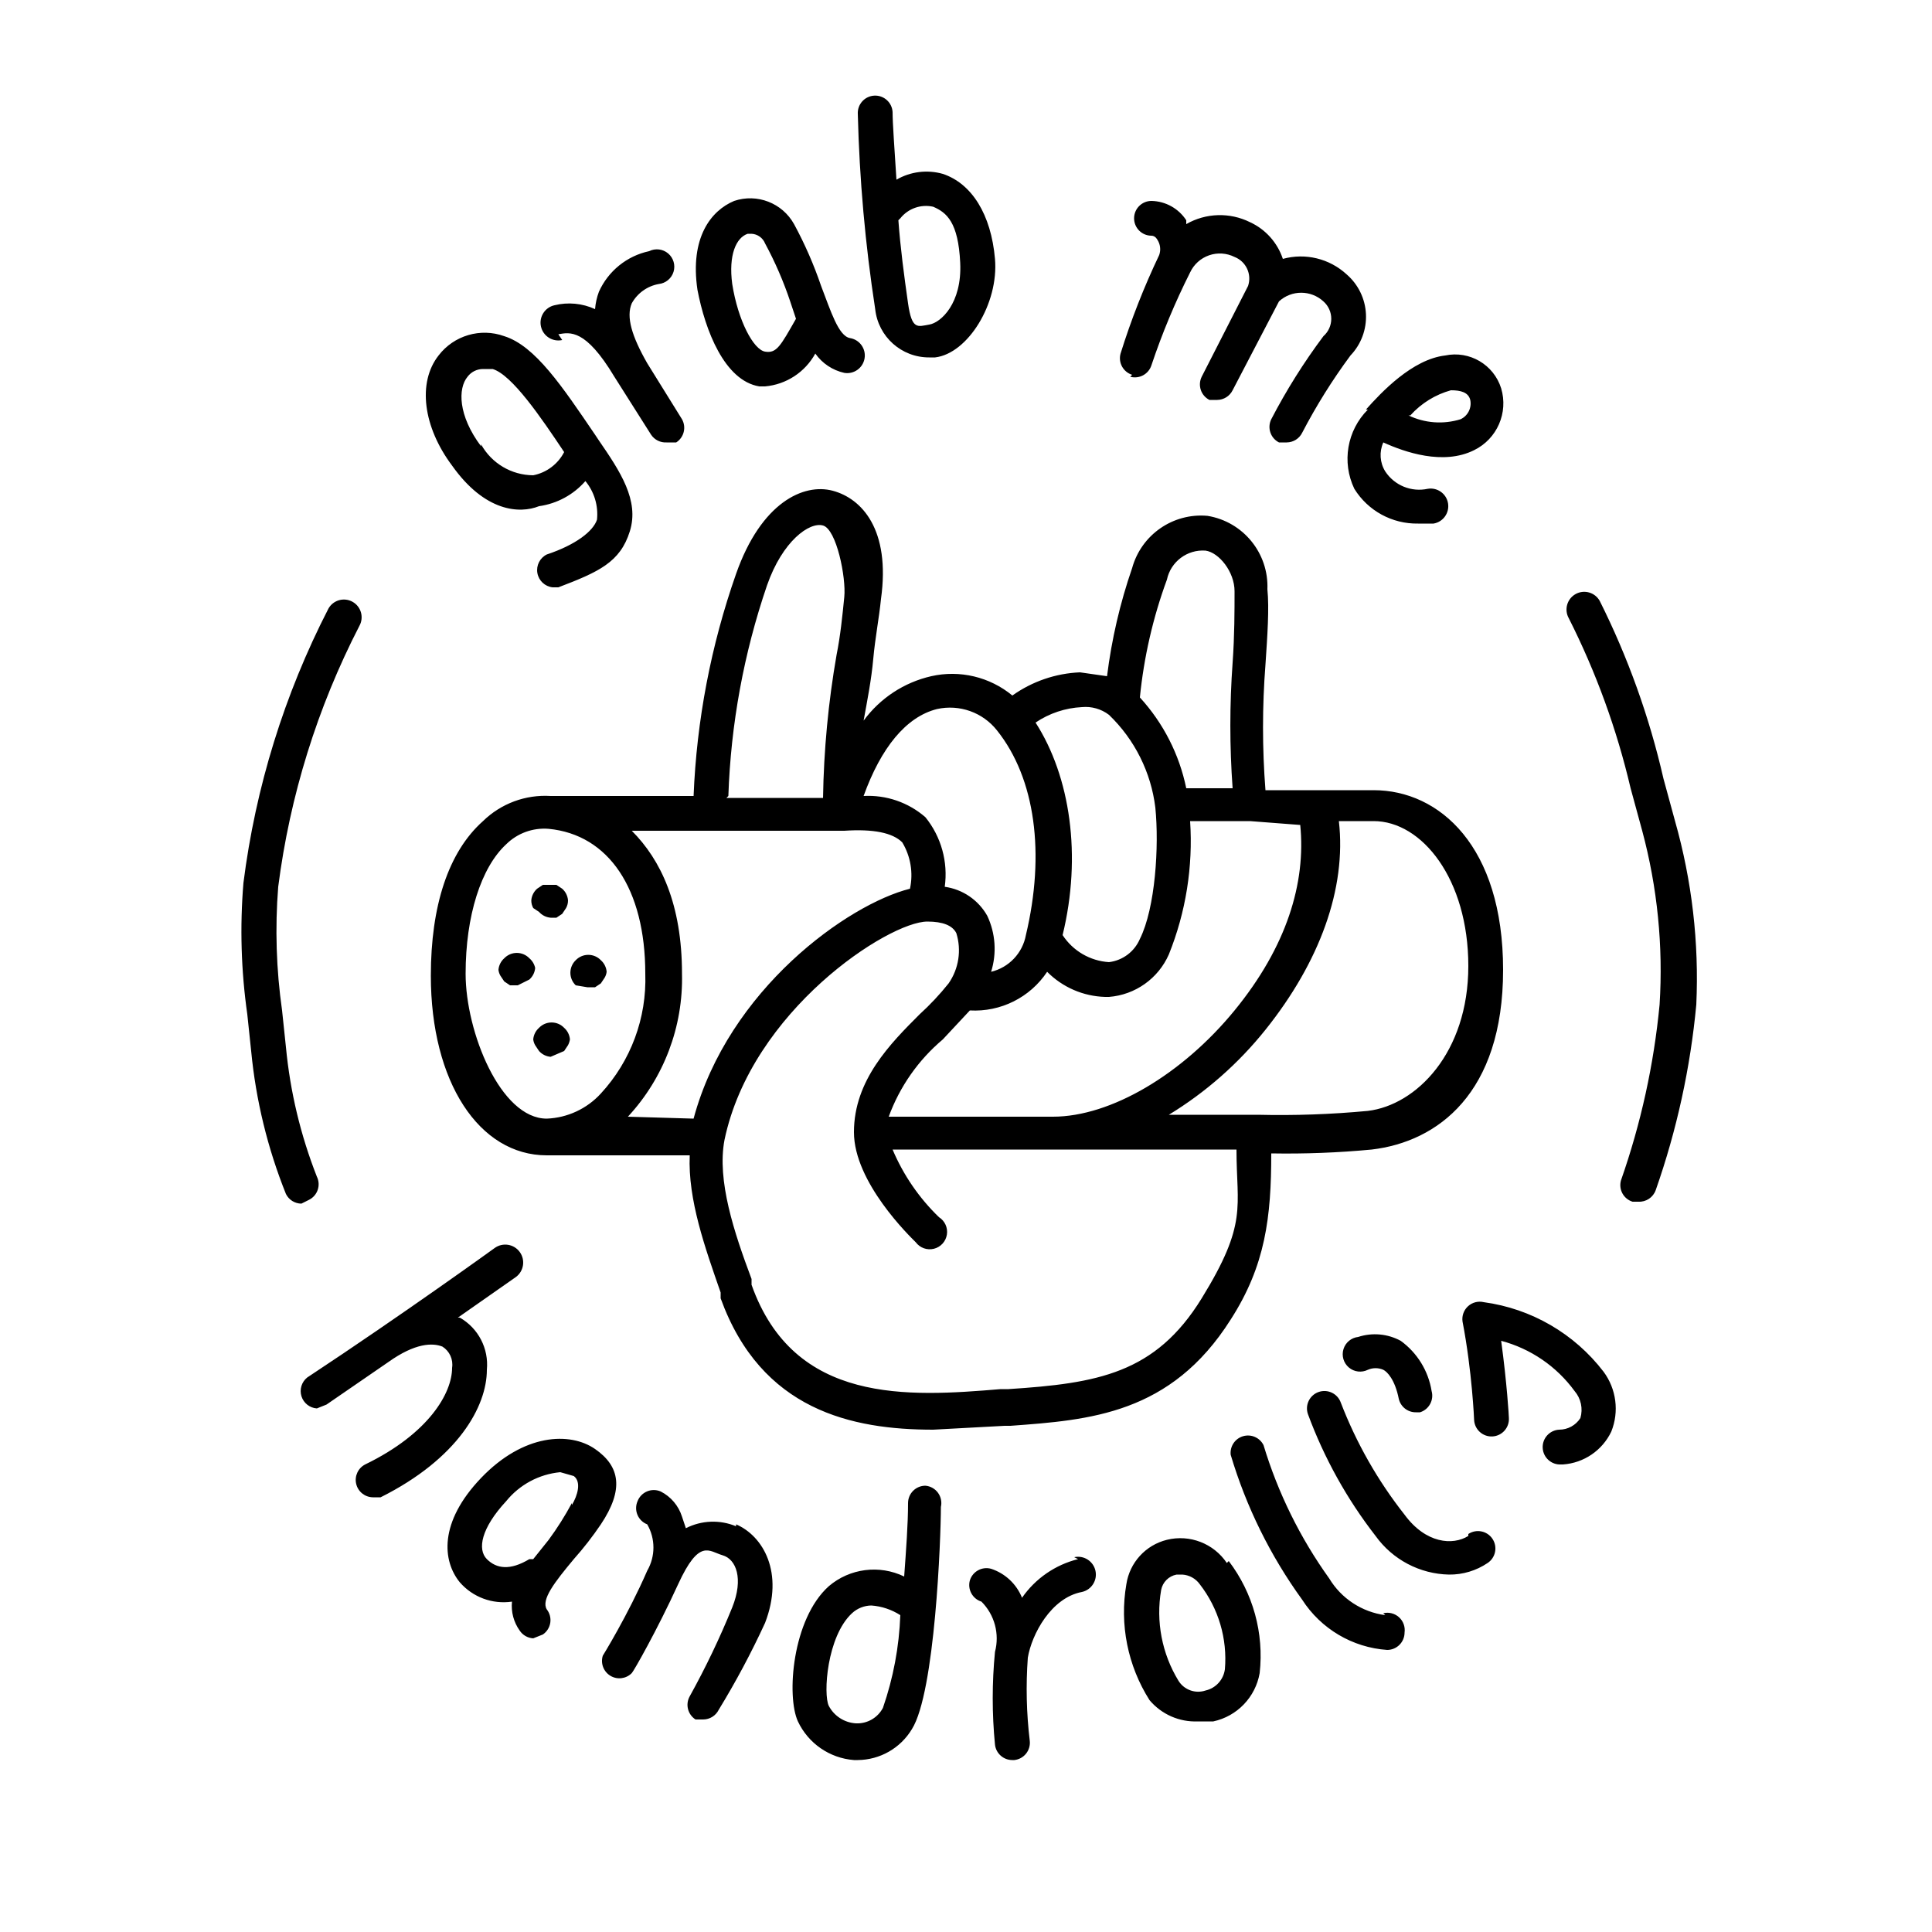
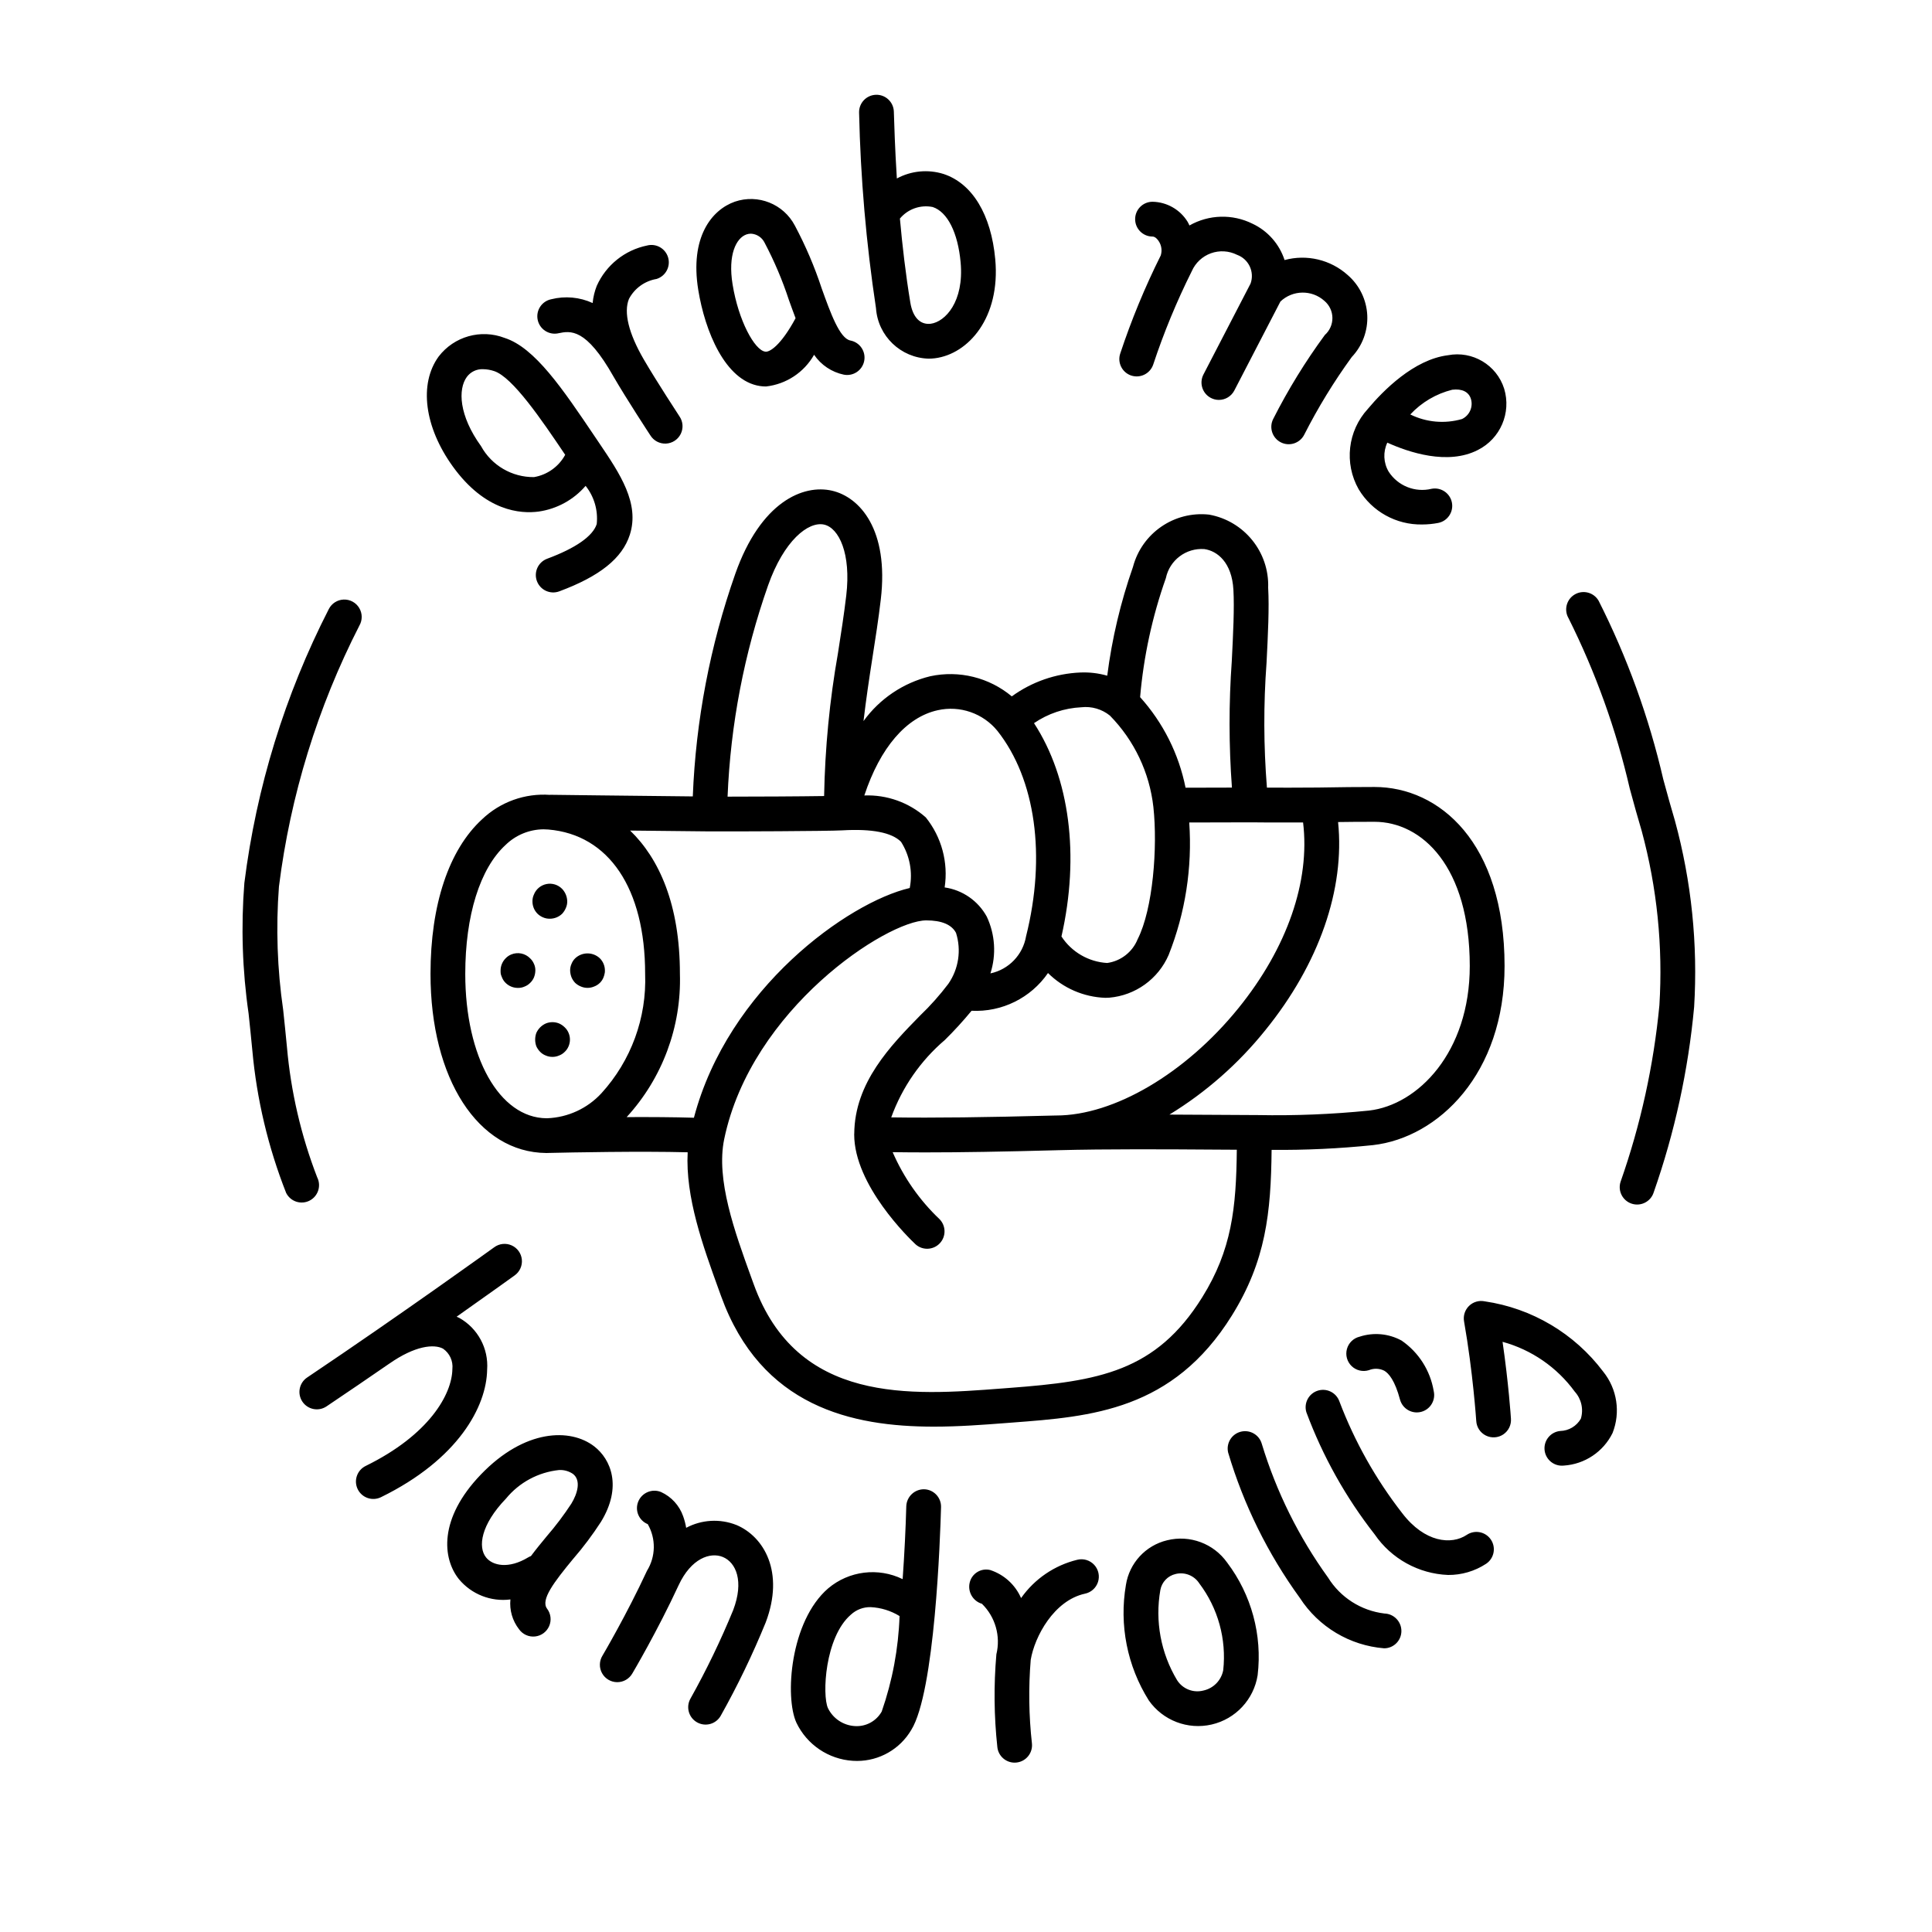
<svg xmlns="http://www.w3.org/2000/svg" width="100" height="100" viewBox="0 0 100 100">
-   <path d="M27.6,47a.8.8,0,0,1-.1-.4.9.9,0,0,1,.3-.6l.3-.2h.7l.3.2a.9.9,0,0,1,.3.6.8.8,0,0,1-.1.4l-.2.3-.3.2h-.3a.9.9,0,0,1-.6-.3Zm-.2,2.6a.9.9,0,0,0-1.3,0,.9.9,0,0,0-.3.6.8.8,0,0,0,.1.3l.2.3.3.2h.4l.6-.3a.9.9,0,0,0,.3-.6A.9.9,0,0,0,27.4,49.6Zm3,1.5h.4l.3-.2.2-.3a.8.8,0,0,0,.1-.3.9.9,0,0,0-.3-.6.9.9,0,0,0-1.3,0,.9.9,0,0,0,0,1.3Zm-1.2,3.3.2-.3a1,1,0,0,0,.1-.3.9.9,0,0,0-.3-.6.9.9,0,0,0-1.3,0,.9.9,0,0,0-.3.6.8.8,0,0,0,.1.3l.2.3a.9.9,0,0,0,.6.3ZM55.9,34.8l1.4.2a27.6,27.6,0,0,1,1.3-5.6,3.7,3.7,0,0,1,3.9-2.7,3.7,3.7,0,0,1,3.1,3.8c.1,1,0,2.4-.1,3.9a41.9,41.9,0,0,0,0,6.5h5.6c3.4,0,6.7,2.9,6.7,9.3s-3.4,8.9-6.8,9.3a46.6,46.6,0,0,1-5.2.2c0,3.3-.3,5.8-2.1,8.6-3.1,4.9-7.3,5.2-11.4,5.5H52l-3.7.2c-4.2,0-8.9-1-11-6.8v-.3c-.8-2.3-1.7-4.8-1.6-7.1H28.3c-3.5,0-6-3.8-6-9.3,0-3.6.9-6.4,2.7-8a4.6,4.6,0,0,1,3.5-1.3h7.4a39.5,39.5,0,0,1,2.2-11.5c1.3-3.7,3.5-4.7,5-4.3s3,2,2.5,5.6c-.1,1-.3,2-.4,3.1s-.3,2.1-.5,3.2A6,6,0,0,1,48.2,35a4.9,4.9,0,0,1,4.2,1A6.5,6.5,0,0,1,55.9,34.8ZM44.7,41.2a4.5,4.5,0,0,1,3.2,1.1,4.7,4.7,0,0,1,1,3.6,3,3,0,0,1,2.2,1.5,4,4,0,0,1,.2,2.9,2.4,2.4,0,0,0,1.8-1.9c1-4.2.5-8.1-1.5-10.6a3.1,3.1,0,0,0-3.1-1.1C46.9,37.1,45.6,38.7,44.7,41.2Zm-7.1.1h5a47.5,47.5,0,0,1,.7-7.4c.2-1,.3-2,.4-3s-.4-3.5-1.1-3.7-2.1.8-2.9,3.1A37.6,37.6,0,0,0,37.7,41.2ZM28.3,57.9h0a4,4,0,0,0,2.8-1.3,8.7,8.7,0,0,0,2.3-6.2c0-4.4-1.9-7.2-5-7.5a2.8,2.8,0,0,0-2.2.8c-1.3,1.2-2.1,3.7-2.1,6.7S25.9,57.9,28.3,57.9Zm7.6,0c1.8-6.7,8-11.1,11.2-11.9a3.3,3.3,0,0,0-.4-2.4c-.5-.5-1.5-.7-3-.6h-11c1.5,1.5,2.6,3.8,2.6,7.4a10.5,10.5,0,0,1-2.8,7.4ZM64,59.5H46.2a10.6,10.6,0,0,0,2.4,3.5.9.9,0,1,1-1.2,1.3c-.3-.3-3.2-3.1-3.2-5.7h0c0-2.7,1.9-4.6,3.4-6.1a13.9,13.9,0,0,0,1.5-1.6,3,3,0,0,0,.4-2.6c-.2-.4-.7-.6-1.5-.6h0c-2,0-9.1,4.6-10.5,11.3-.4,2.1.5,4.8,1.4,7.2v.3c2.2,6.2,8.1,5.8,12.9,5.4h.4c4.6-.3,7.6-.8,10-4.7S64,62.5,64,59.5Zm7.1-17H69.3c.4,3.5-1,7.3-3.8,10.8a19.2,19.2,0,0,1-5,4.4h4.6a48.4,48.4,0,0,0,5.7-.2c2.5-.3,5.2-3,5.2-7.5S73.6,42.5,71.1,42.5Zm-6.4,0H61.6a15.7,15.7,0,0,1-1.1,6.9,3.7,3.7,0,0,1-3.1,2.2h-.2a4.4,4.4,0,0,1-3-1.3,4.5,4.5,0,0,1-4,2l-1.4,1.5a9.5,9.5,0,0,0-2.8,4h8.5c3,0,6.7-2.2,9.4-5.5s3.7-6.6,3.4-9.6ZM59,36.1a9.9,9.9,0,0,1,2.4,4.7h2.4a45,45,0,0,1,0-6.5c.1-1.4.1-2.7.1-3.7s-.8-2-1.5-2.1a1.9,1.9,0,0,0-2,1.5A24.8,24.8,0,0,0,59,36.1Zm-3,.5a4.7,4.7,0,0,0-2.4.8c1.8,2.8,2.4,6.9,1.4,11a3.1,3.1,0,0,0,2.4,1.4,2,2,0,0,0,1.6-1.2c.8-1.6,1-4.8.8-6.8A8,8,0,0,0,57.4,37,2,2,0,0,0,56,36.6ZM23.4,24.1c-1.5-2-1.8-4.3-.7-5.7a3,3,0,0,1,3.4-1c1.6.5,3,2.6,4.7,5.1l.2.3h0c1.1,1.6,2.1,3.1,1.6,4.7s-1.6,2.1-3.7,2.9h-.3a.9.9,0,0,1-.3-1.7c1.5-.5,2.4-1.2,2.6-1.8a2.7,2.7,0,0,0-.6-2,3.9,3.9,0,0,1-2.4,1.3C26.9,26.6,25.1,26.5,23.4,24.1Zm1.5-1.1a3.1,3.1,0,0,0,2.7,1.6,2.3,2.3,0,0,0,1.6-1.2c-1.2-1.8-2.7-4-3.7-4.3H25a1,1,0,0,0-.8.4C23.7,20.1,23.7,21.5,24.9,23.1ZM36.1,15c-.4-2.7.7-4.1,1.9-4.6a2.6,2.6,0,0,1,3.1,1.2,20.8,20.8,0,0,1,1.4,3.2c.5,1.3.9,2.6,1.5,2.7a.9.9,0,0,1-.3,1.8,2.5,2.5,0,0,1-1.5-1A3.3,3.3,0,0,1,39.6,20h-.3C37.5,19.7,36.5,17.1,36.1,15Zm1.8-.3c.3,1.9,1.1,3.4,1.7,3.5s.8-.3,1.6-1.7l-.3-.9a19,19,0,0,0-1.3-3,.8.8,0,0,0-.7-.5h-.2C38.1,12.3,37.7,13.2,37.9,14.7ZM45.3,16a79.4,79.4,0,0,1-.9-10.1.9.9,0,0,1,1.8-.1c0,.6.1,1.9.2,3.5A3.1,3.1,0,0,1,48.8,9c1.5.5,2.5,2.1,2.7,4.4s-1.4,4.9-3.1,5.1h-.3A2.8,2.8,0,0,1,45.3,16Zm1.2-4.6c.1,1.4.3,2.9.5,4.3s.5,1.2,1.1,1.1,1.7-1.1,1.6-3.2S49,11,48.3,10.7A1.7,1.7,0,0,0,46.6,11.3Zm12,8.1a.9.9,0,0,0,1.1-.6,36.4,36.4,0,0,1,2-4.8,1.7,1.7,0,0,1,2.3-.8,1.2,1.2,0,0,1,.7,1.5l-2.4,4.7a.9.9,0,0,0,.4,1.2h.4a.9.9,0,0,0,.8-.5l2.4-4.6a1.7,1.7,0,0,1,2.3,0,1.2,1.2,0,0,1,0,1.8,31.2,31.2,0,0,0-2.7,4.3.9.9,0,0,0,.4,1.2h.4a.9.9,0,0,0,.8-.5,30,30,0,0,1,2.5-4,2.9,2.9,0,0,0-.2-4.2,3.5,3.5,0,0,0-3.3-.8,3.2,3.2,0,0,0-1.7-1.9,3.5,3.5,0,0,0-3.3.1v-.2a2.2,2.2,0,0,0-1.8-1,.9.9,0,0,0,0,1.8c.2,0,.3.2.3.2a.9.9,0,0,1,.1.8A38.4,38.4,0,0,0,58,18.3.9.9,0,0,0,58.6,19.4Zm12.2,1.7c.8-.9,2.4-2.6,4.1-2.8a2.5,2.5,0,0,1,2.9,1.7,2.7,2.7,0,0,1-1.4,3.2c-1.6.8-3.6.1-4.7-.4a1.6,1.6,0,0,0,.1,1.5,2.1,2.1,0,0,0,2.2.9.9.9,0,1,1,.3,1.8h-.8a3.8,3.8,0,0,1-3.3-1.8A3.6,3.6,0,0,1,70.8,21.2Zm2.2.3a3.7,3.7,0,0,0,2.7.2.9.9,0,0,0,.5-1c-.1-.4-.5-.5-1-.5A4.4,4.4,0,0,0,73,21.5ZM28.9,17.3c.6-.1,1.4-.3,2.9,2.2h0l1.9,3a.9.9,0,0,0,.8.4h.5a.9.9,0,0,0,.3-1.2l-1.8-2.9c-.8-1.4-1.1-2.4-.8-3.1a2,2,0,0,1,1.4-1,.9.9,0,1,0-.5-1.7,3.7,3.7,0,0,0-2.6,2.1,3.3,3.3,0,0,0-.2.9,3.2,3.2,0,0,0-2.1-.2.9.9,0,0,0,.4,1.8ZM25.2,70.9a2.8,2.8,0,0,0-1.4-2.7h-.1l3-2.1a.9.9,0,1,0-1.1-1.5s-4.7,3.4-9.7,6.7a.9.9,0,0,0,.5,1.6l.5-.2,3.2-2.2h0c1.4-1,2.3-1,2.8-.8a1.1,1.1,0,0,1,.5,1.1c0,1.3-1.2,3.4-4.5,5a.9.9,0,0,0,.4,1.7h.4C23.7,75.5,25.2,72.8,25.2,70.9Zm4.5,9.8c-1,1.2-1.7,2.1-1.4,2.6a.9.9,0,0,1-.2,1.3l-.5.2a.9.9,0,0,1-.7-.4,2.2,2.2,0,0,1-.4-1.5,3,3,0,0,1-2.7-1c-.9-1.1-1.1-3.1,1.1-5.4s4.6-2.4,5.9-1.5,1.5,2.1.3,3.9A17.1,17.1,0,0,1,29.7,80.7Zm-.1-2.8c.3-.5.5-1.2.1-1.5l-.7-.2a4.1,4.1,0,0,0-2.8,1.5c-1.3,1.4-1.5,2.5-1,3s1.2.6,2.2,0h.2l.8-1A15.9,15.9,0,0,0,29.6,77.8Zm8.5,1.1a3.1,3.1,0,0,0-2.6.1l-.2-.6a2.2,2.2,0,0,0-1.1-1.3.9.9,0,0,0-1.2.5.9.9,0,0,0,.5,1.2,2.4,2.4,0,0,1,0,2.4h0c-1,2.3-2.3,4.4-2.3,4.4a.9.9,0,0,0,1.5.9c.1-.1,1.3-2.2,2.4-4.6s1.6-1.7,2.3-1.5,1.1,1.2.5,2.7a42.2,42.2,0,0,1-2.2,4.6.9.9,0,0,0,.3,1.2h.4a.9.9,0,0,0,.8-.5A43.3,43.3,0,0,0,39.6,84C40.6,81.4,39.5,79.5,38.1,78.9ZM48.7,78c0,1.6-.3,9.6-1.5,11.5a3.3,3.3,0,0,1-2.8,1.6h-.2a3.5,3.5,0,0,1-2.9-2c-.6-1.3-.3-5.3,1.6-7a3.6,3.6,0,0,1,3.9-.5c.1-1.4.2-2.7.2-3.8a.9.9,0,0,1,.9-.9A.9.9,0,0,1,48.7,78Zm-2.1,5.6a3.2,3.2,0,0,0-1.5-.5,1.5,1.5,0,0,0-1,.4c-1.3,1.2-1.5,4.2-1.2,4.8a1.7,1.7,0,0,0,1.4.9,1.5,1.5,0,0,0,1.4-.8A16.5,16.5,0,0,0,46.6,83.6Zm9.2-2.9a5,5,0,0,0-2.9,2,2.6,2.6,0,0,0-1.6-1.5.9.9,0,0,0-1.1.6.9.9,0,0,0,.6,1.1,2.7,2.7,0,0,1,.7,2.6h0a24.7,24.7,0,0,0,0,4.8.9.9,0,0,0,.9.8h.1a.9.9,0,0,0,.8-1,22.4,22.4,0,0,1-.1-4.3c.2-1.2,1.2-3.1,2.8-3.4a.9.9,0,1,0-.4-1.8Zm7.8.1a8.1,8.1,0,0,1,1.6,5.8,3.1,3.1,0,0,1-2.4,2.5H62A3.1,3.1,0,0,1,59.5,88a8.5,8.5,0,0,1-1.2-6,2.8,2.8,0,0,1,2.1-2.3A2.9,2.9,0,0,1,63.5,80.9ZM62.1,82a1.2,1.2,0,0,0-.9-.5h-.3a1,1,0,0,0-.8.8,6.8,6.8,0,0,0,.9,4.7,1.2,1.2,0,0,0,1.4.5,1.3,1.3,0,0,0,1-1.1A6.3,6.3,0,0,0,62.1,82Zm9.6,1.6a4,4,0,0,1-2.9-1.9,23.5,23.5,0,0,1-3.4-6.9.9.9,0,0,0-1.7.5,24.9,24.9,0,0,0,3.7,7.5,5.7,5.7,0,0,0,4.4,2.6h0a.9.9,0,0,0,.9-.9A.9.9,0,0,0,71.6,83.5Zm4.3-4.1c-.8.5-2.2.4-3.3-1.1a22.3,22.3,0,0,1-3.3-5.8.9.9,0,0,0-1.7.6,23.6,23.6,0,0,0,3.5,6.3A4.8,4.8,0,0,0,75,81.5a3.5,3.5,0,0,0,2-.6.9.9,0,0,0-1-1.5ZM72.5,69.4a2.8,2.8,0,0,0-2.2-.2.9.9,0,1,0,.5,1.7,1,1,0,0,1,.8,0c.2.1.6.5.8,1.5a.9.9,0,0,0,.9.7h.2a.9.9,0,0,0,.6-1.1A4,4,0,0,0,72.5,69.4Zm4.3-2a.9.9,0,0,0-1.1,1c.5,2.6.6,5.1.6,5.1a.9.9,0,1,0,1.8-.1c0-.1-.1-1.8-.4-4A6.9,6.9,0,0,1,81.5,72a1.5,1.5,0,0,1,.3,1.4,1.3,1.3,0,0,1-1.1.6.9.9,0,0,0,.1,1.8h.1a3,3,0,0,0,2.5-1.7A3.2,3.2,0,0,0,83,71,9.4,9.4,0,0,0,76.8,67.4ZM16,62.1a.9.9,0,0,0,.4-1.2,24.7,24.7,0,0,1-1.6-6.7l-.2-1.9a29.1,29.1,0,0,1-.2-6.4,40.8,40.8,0,0,1,4.2-13.5.9.9,0,1,0-1.6-.9,42.8,42.8,0,0,0-4.4,14.2,30.4,30.4,0,0,0,.2,6.8l.2,1.9a26.7,26.7,0,0,0,1.8,7.4.9.9,0,0,0,.8.5ZM86.7,42.5l-.6-2.2a40.9,40.9,0,0,0-3.3-9.2.9.9,0,0,0-1.6.9,39.5,39.5,0,0,1,3.2,8.8L85,43a27.9,27.9,0,0,1,.9,9,38.6,38.6,0,0,1-2,9.1.9.9,0,0,0,.6,1.1h.3a.9.9,0,0,0,.9-.6,40.3,40.3,0,0,0,2.1-9.6A29.8,29.8,0,0,0,86.7,42.5Z" />
+   <path d="M27.82,47.293a.898.898,0,0,1-.26-.64.79.79,0,0,1,.07-.34.888.888,0,0,1,1.47-.3.961.961,0,0,1,.26.64.8.8,0,0,1-.07.34,1.024,1.024,0,0,1-.19.3.916.916,0,0,1-.64.26.845.845,0,0,1-.35-.069A.911.911,0,0,1,27.82,47.293Zm-.18,2.601a.834.834,0,0,0-.2-.29.89.89,0,0,0-.98-.2.835.835,0,0,0-.29.2.893.893,0,0,0-.26.63,1.057,1.057,0,0,0,.01.18,1.085,1.085,0,0,0,.06.17.809.809,0,0,0,.19.29.9.9,0,0,0,.64.26.8.8,0,0,0,.34-.069.815.815,0,0,0,.29-.19.834.834,0,0,0,.2-.29,1.087,1.087,0,0,0,.05-.17,1.124,1.124,0,0,0,.02-.18A.79.79,0,0,0,27.64,49.893Zm1.94.689a.974.974,0,0,0,.19.29.953.953,0,0,0,.3.19.869.869,0,0,0,.68,0,.854.854,0,0,0,.3-.19.809.809,0,0,0,.19-.29,1.087,1.087,0,0,0,.05-.17.551.551,0,0,0,.02-.18.893.893,0,0,0-.26-.63.931.931,0,0,0-1.28,0,.811.811,0,0,0-.19.29.797.797,0,0,0-.07.34,1.124,1.124,0,0,0,.02.18A1.14,1.14,0,0,0,29.58,50.583Zm-.64,4.05a.812.812,0,0,0,.29-.189.834.834,0,0,0,.2-.29.882.882,0,0,0,0-.69.843.843,0,0,0-.2-.29.995.995,0,0,0-.29-.199.908.908,0,0,0-.69,0,.988.988,0,0,0-.29.199,1.013,1.013,0,0,0-.2.29,1.033,1.033,0,0,0-.06.351,1.018,1.018,0,0,0,.06.34,1,1,0,0,0,.2.29.808.808,0,0,0,.29.189.829.829,0,0,0,.35.07A.818.818,0,0,0,28.94,54.632ZM55.912,34.809a4.352,4.352,0,0,1,1.398.165,27.651,27.651,0,0,1,1.332-5.629,3.665,3.665,0,0,1,3.936-2.709,3.717,3.717,0,0,1,3.062,3.785c.059,1.047-.01,2.426-.084,3.886a41.918,41.918,0,0,0,.02,6.461c.642.003,1.597.004,2.648-.005l.627-.009c.557-.009,1.219-.02,2.291-.02,3.352,0,6.734,2.865,6.734,9.266,0,5.574-3.426,8.884-6.81,9.271a46.853,46.853,0,0,1-5.248.246c-.033,3.26-.298,5.751-2.061,8.582-3.055,4.906-7.272,5.225-11.351,5.532l-.406.031c-1.117.085-2.368.181-3.664.181-4.233,0-8.943-1.022-11.018-6.77l-.121-.334c-.817-2.258-1.726-4.777-1.603-7.097-2.446-.063-6.016.006-7.238.035-.014 0-.027.002-.041.002h-.043c-3.526-.03-5.989-3.843-5.989-9.271,0-3.578.947-6.419,2.667-8a4.613,4.613,0,0,1,3.519-1.265l0-.005c0,0,4.187.053,7.39.084a39.443,39.443,0,0,1,2.199-11.52c1.315-3.729,3.518-4.65,5.01-4.303,1.431.332,2.95,2.007,2.521,5.633-.12,1.021-.278,2.03-.439,3.058-.164,1.049-.324,2.122-.455,3.233a6.014,6.014,0,0,1,3.455-2.321,4.957,4.957,0,0,1,4.22,1.042A6.503,6.503,0,0,1,55.912,34.809Zm-11.174,6.364a4.539,4.539,0,0,1,3.182,1.137,4.671,4.671,0,0,1,.975,3.623,2.966,2.966,0,0,1,2.181,1.513,4.024,4.024,0,0,1,.188,2.937,2.371,2.371,0,0,0,1.845-1.921c1.044-4.158.492-8.131-1.479-10.627a3.108,3.108,0,0,0-3.094-1.074C46.905,37.119,45.554,38.705,44.738,41.173Zm-7.079.061c1.427-0,3.726-.011,4.997-.031a47.541,47.541,0,0,1,.716-7.39c.157-1.005.312-1.992.43-2.99.257-2.175-.38-3.492-1.142-3.669-.82-.185-2.086.828-2.905,3.149A37.602,37.602,0,0,0,37.659,41.234ZM28.287,57.881l.006 0.0.037-.001a4.022,4.022,0,0,0,2.799-1.293A8.689,8.689,0,0,0,33.392,50.404c0-4.411-1.873-7.203-5.01-7.468-.084-.007-.167-.011-.249-.011a2.843,2.843,0,0,0-1.965.81c-1.326,1.218-2.086,3.651-2.086,6.675C24.083,54.718,25.851,57.86,28.287,57.881Zm7.63-.027c1.767-6.712,7.988-11.147,11.171-11.891a3.281,3.281,0,0,0-.45-2.39c-.474-.481-1.5-.684-3.041-.594-.75.043-5.68.06-6.874.054-1.238-.011-2.731-.027-4.107-.043,1.505,1.455,2.576,3.836,2.576,7.414a10.508,10.508,0,0,1-2.756,7.417C33.643,57.815,34.889,57.822,35.917,57.854ZM64.017,59.51l-1.044-.006c-2.521-.017-5.661-.038-8.276.032l-.017 0-.007.001-.002-0c-2.787.075-4.935.111-6.785.111-.589,0-1.143-.005-1.682-.012A10.609,10.609,0,0,0,48.625,63.099a.9.9,0,0,1-1.231,1.312c-.326-.306-3.181-3.06-3.181-5.694l.001-.014-.001-.007.003-.014c.017-2.65,1.894-4.572,3.407-6.116a13.861,13.861,0,0,0,1.461-1.641,3.024,3.024,0,0,0,.399-2.64c-.226-.429-.744-.646-1.539-.646h-.001c-2.023,0-9.059,4.57-10.459,11.324-.433,2.092.542,4.787,1.403,7.165l.122.335c2.244,6.217,8.125,5.768,12.85,5.405l.408-.031c4.596-.347,7.56-.836,9.959-4.688C63.754,64.696,63.987,62.534,64.017,59.51ZM71.14,42.536c-.827,0-1.404.006-1.881.013.356,3.465-.972,7.33-3.769,10.778A19.228,19.228,0,0,1,60.53,57.691c.853.003,1.684.008,2.455.013l2.125.012a48.025,48.025,0,0,0,5.75-.233c2.528-.289,5.215-3.011,5.215-7.482C76.074,44.843,73.596,42.536,71.14,42.536Zm-6.381.028-3.204.008a15.658,15.658,0,0,1-1.066,6.856,3.695,3.695,0,0,1-3.074,2.212c-.069.005-.138.007-.208.007a4.432,4.432,0,0,1-2.963-1.283A4.53,4.53,0,0,1,50.288,52.317a19.617,19.617,0,0,1-1.379,1.509,9.529,9.529,0,0,0-2.779,4.01c2.235.031,4.802 0,8.518-.098l.021-0.0.002-0c2.991,0,6.688-2.176,9.42-5.544,2.541-3.134,3.727-6.594,3.356-9.623C65.939,42.578,64.76,42.565,64.759,42.564Zm-5.747-6.48a9.896,9.896,0,0,1,2.352,4.688l2.401-.006a45.06,45.06,0,0,1-.008-6.549c.071-1.41.138-2.742.084-3.694-.079-1.409-.831-2.01-1.508-2.103a1.894,1.894,0,0,0-1.988,1.504A24.848,24.848,0,0,0,59.012,36.084Zm-3.043.524a4.744,4.744,0,0,0-2.449.822c1.846,2.831,2.373,6.854,1.421,11.042a3.041,3.041,0,0,0,2.366,1.372A1.997,1.997,0,0,0,58.885,48.612c.793-1.557,1.04-4.763.814-6.84a8.031,8.031,0,0,0-2.25-4.733A1.998,1.998,0,0,0,55.97,36.608ZM23.439,24.147c-1.474-2.042-1.763-4.276-.736-5.691a2.961,2.961,0,0,1,3.417-.965c1.564.501,3.003,2.636,4.669,5.107l.233.345.013.019c1.051,1.556,2.085,3.093,1.565,4.715-.391,1.219-1.552,2.15-3.652,2.931a.9.9,0,1,1-.627-1.688c1.478-.549,2.365-1.169,2.565-1.793a2.712,2.712,0,0,0-.575-1.979,3.943,3.943,0,0,1-2.428,1.33C26.944,26.604,25.118,26.472,23.439,24.147Zm1.46-1.053A3.093,3.093,0,0,0,27.64,24.695a2.27,2.27,0,0,0,1.614-1.154c-1.22-1.811-2.724-4.028-3.682-4.335a1.89,1.89,0,0,0-.569-.097.988.988,0,0,0-.842.404C23.7,20.148,23.75,21.502,24.899,23.094Zm11.243-8.087c-.443-2.722.688-4.145,1.895-4.569a2.571,2.571,0,0,1,3.106,1.24,20.687,20.687,0,0,1,1.386,3.245c.458,1.275.931,2.596,1.488,2.702a.9.9,0,0,1-.339,1.768,2.475,2.475,0,0,1-1.541-1.03,3.284,3.284,0,0,1-2.487,1.641,2.135,2.135,0,0,1-.321-.024C37.529,19.706,36.487,17.131,36.142,15.007Zm1.776-.289c.308,1.894,1.142,3.399,1.681,3.481.217.053.81-.301,1.58-1.729-.117-.306-.23-.622-.345-.94a18.994,18.994,0,0,0-1.258-2.966.833.833,0,0,0-.709-.469.701.701,0,0,0-.233.04C38.099,12.325,37.67,13.196,37.918,14.718Zm7.423,1.233a79.468,79.468,0,0,1-.875-10.133.9.9,0,0,1,1.799-.053c.02.649.057,1.904.156,3.473a3.124,3.124,0,0,1,2.42-.232c1.487.492,2.462,2.101,2.673,4.413.277,3.034-1.399,4.904-3.117,5.124a2.583,2.583,0,0,1-.326.021A2.809,2.809,0,0,1,45.341,15.952Zm1.238-4.639c.124,1.379.296,2.874.539,4.346.126.768.51,1.16,1.051,1.1.756-.097,1.738-1.146,1.553-3.175-.141-1.543-.681-2.615-1.445-2.868A1.754,1.754,0,0,0,46.579,11.313Zm11.971,8.125a.903.903,0,0,0,1.14-.567,36.395,36.395,0,0,1,1.997-4.835,1.718,1.718,0,0,1,2.342-.846,1.166,1.166,0,0,1,.701,1.486l-2.44,4.709a.9.9,0,0,0,.385,1.213.887.887,0,0,0,.413.102.901.901,0,0,0,.8-.486l2.387-4.607a1.679,1.679,0,0,1,2.275-.034,1.168,1.168,0,0,1,.024,1.766,31.09,31.09,0,0,0-2.672,4.345.9.9,0,1,0,1.603.82,29.85,29.85,0,0,1,2.461-4.022,2.939,2.939,0,0,0-.208-4.244,3.516,3.516,0,0,0-3.269-.777,3.159,3.159,0,0,0-1.663-1.882,3.475,3.475,0,0,0-3.26.092c-.034-.062-.055-.129-.094-.188A2.178,2.178,0,0,0,59.655,10.443a.9.9,0,0,0,0,1.801c.152,0,.279.175.314.229a.862.862,0,0,1,.11.751,38.433,38.433,0,0,0-2.096,5.075A.901.901,0,0,0,58.55,19.438Zm12.249,1.728c.79-.942,2.378-2.558,4.146-2.778a2.548,2.548,0,0,1,2.911,1.734,2.681,2.681,0,0,1-1.361,3.17c-1.561.803-3.586.119-4.688-.38a1.605,1.605,0,0,0,.069,1.501,2.065,2.065,0,0,0,2.222.888.9.9,0,0,1,.338,1.768,4.39,4.39,0,0,1-.821.079,3.754,3.754,0,0,1-3.291-1.823A3.555,3.555,0,0,1,70.799,21.166Zm2.197.287a3.714,3.714,0,0,0,2.677.237.875.875,0,0,0,.462-1.04c-.114-.37-.462-.539-.969-.476A4.426,4.426,0,0,0,72.996,21.453Zm-44.106-4.2c.641-.132,1.436-.292,2.871,2.249l0.0 0.0.005.009c.673,1.158,1.845,2.947,1.895,3.022a.9.9,0,1,0,1.505-.986c-.012-.019-1.195-1.824-1.843-2.94-.786-1.353-1.051-2.436-.769-3.133a1.988,1.988,0,0,1,1.429-1.034.9.9,0,0,0-.488-1.732,3.658,3.658,0,0,0-2.608,2.091,3.279,3.279,0,0,0-.212.887,3.238,3.238,0,0,0-2.143-.196.9.9,0,1,0,.359,1.764ZM25.214,70.894a2.839,2.839,0,0,0-1.442-2.68c-.04-.021-.092-.041-.137-.062,1.795-1.265,2.976-2.117,2.999-2.134a.9.9,0,1,0-1.054-1.459c-.047.033-4.723,3.409-9.683,6.741a.9.9,0,1,0,1.004,1.494c1.109-.745,2.2-1.49,3.233-2.202l.003-.001c1.357-.952,2.333-1.029,2.792-.786a1.135,1.135,0,0,1,.486,1.06c-.021,1.309-1.209,3.406-4.487,5.012a.9.9,0,1,0,.792,1.617C23.724,75.532,25.184,72.798,25.214,70.894Zm4.467,9.775c-1.013,1.229-1.705,2.134-1.367,2.593a.9.9,0,1,1-1.45,1.066,2.163,2.163,0,0,1-.445-1.541,2.974,2.974,0,0,1-2.666-1.05c-.853-1.066-1.066-3.125,1.139-5.419,2.268-2.357,4.631-2.407,5.865-1.454.858.662,1.464,2.082.349,3.906A17.156,17.156,0,0,1,29.682,80.67ZM29.571,77.832c.323-.528.515-1.211.086-1.542a1.171,1.171,0,0,0-.717-.202A4.103,4.103,0,0,0,26.19,77.567c-1.308,1.36-1.46,2.51-1.031,3.046.342.428,1.167.607,2.172.001a.894.894,0,0,1,.152-.074c.258-.347.538-.686.81-1.016A15.905,15.905,0,0,0,29.571,77.832Zm8.544,1.101a3.097,3.097,0,0,0-2.599.147,3.477,3.477,0,0,0-.156-.599,2.165,2.165,0,0,0-1.146-1.255.905.905,0,0,0-1.178.494.894.894,0,0,0,.491,1.169,2.353,2.353,0,0,1-.038,2.412c-1.05,2.267-2.291,4.372-2.304,4.393a.9.9,0,1,0,1.549.916c.053-.089,1.3-2.202,2.39-4.556.647-1.396,1.644-1.734,2.294-1.463.676.284,1.103,1.244.532,2.747a42.219,42.219,0,0,1-2.213,4.584.9.9,0,0,0,.343,1.226.898.898,0,0,0,1.226-.343,43.301,43.301,0,0,0,2.327-4.828C40.622,81.366,39.54,79.532,38.115,78.932Zm10.593-.925c-.043,1.583-.318,9.58-1.544,11.537a3.255,3.255,0,0,1-2.804,1.601c-.073,0-.147-.002-.221-.007a3.48,3.48,0,0,1-2.916-1.97c-.61-1.322-.329-5.257,1.644-6.956a3.556,3.556,0,0,1,3.854-.477c.094-1.322.158-2.644.188-3.777a.914.914,0,0,1,.924-.875A.9.9,0,0,1,48.708,78.007ZM46.561,83.647a3.159,3.159,0,0,0-1.497-.462,1.46,1.46,0,0,0-1.024.391c-1.345,1.159-1.493,4.169-1.185,4.838a1.658,1.658,0,0,0,1.396.928,1.482,1.482,0,0,0,1.386-.752A16.794,16.794,0,0,0,46.561,83.647Zm9.205-2.915a5,5,0,0,0-2.915,1.984A2.637,2.637,0,0,0,51.252,81.264a.876.876,0,0,0-1.059.644.921.921,0,0,0,.632,1.104,2.75,2.75,0,0,1,.747,2.616l0.0.001a24.699,24.699,0,0,0,.05,4.795.9.9,0,0,0,.895.81c.03,0,.061-.002.091-.005a.9.9,0,0,0,.805-.986,22.411,22.411,0,0,1-.063-4.33c.203-1.211,1.206-3.073,2.801-3.423a.9.9,0,1,0-.385-1.758Zm7.752.148a8.083,8.083,0,0,1,1.577,5.829A3.119,3.119,0,0,1,59.459,88.01v-.001a8.526,8.526,0,0,1-1.182-5.971,2.825,2.825,0,0,1,2.135-2.314A2.939,2.939,0,0,1,63.518,80.881Zm-1.445,1.072a1.136,1.136,0,0,0-1.221-.483,1.04,1.04,0,0,0-.793.831,6.779,6.779,0,0,0,.865,4.663,1.244,1.244,0,0,0,1.368.538A1.332,1.332,0,0,0,63.314,86.448,6.312,6.312,0,0,0,62.073,81.953Zm9.577,1.562a3.99,3.99,0,0,1-2.91-1.859A23.499,23.499,0,0,1,65.311,74.735a.9.9,0,0,0-1.742.452,24.859,24.859,0,0,0,3.71,7.52,5.745,5.745,0,0,0,4.364,2.609h.002a.895.895,0,0,0,.891-.893A.906.906,0,0,0,71.65,83.515ZM75.92,79.444c-.79.529-2.173.405-3.34-1.12a22.273,22.273,0,0,1-3.254-5.79.9.9,0,0,0-1.709.563,23.622,23.622,0,0,0,3.534,6.32,4.842,4.842,0,0,0,3.801,2.103,3.539,3.539,0,0,0,1.97-.58.9.9,0,0,0-1.002-1.496Zm-3.374-10.056a2.745,2.745,0,0,0-2.171-.202.9.9,0,1,0,.479,1.734.959.959,0,0,1,.795.028c.226.13.552.497.819,1.508a.9.9,0,0,0,1.74-.459A3.964,3.964,0,0,0,72.546,69.388Zm4.302-2.031a.9.9,0,0,0-1.069,1.037c.462,2.623.629,5.124.631,5.149a.9.9,0,1,0,1.796-.117c-.005-.088-.122-1.829-.434-3.974A6.873,6.873,0,0,1,81.508,72.029a1.461,1.461,0,0,1,.317,1.402,1.264,1.264,0,0,1-1.067.636.9.9,0,0,0,.093,1.796c.031,0,.063-.002.095-.005a3.03,3.03,0,0,0,2.519-1.683A3.193,3.193,0,0,0,82.98,70.994,9.371,9.371,0,0,0,76.849,67.357Zm-60.83-5.21a.9.9,0,0,0,.4-1.208A24.676,24.676,0,0,1,14.852,54.192c-.064-.679-.131-1.314-.195-1.92a29.091,29.091,0,0,1-.219-6.382,40.808,40.808,0,0,1,4.162-13.506.9.9,0,1,0-1.581-.859,42.814,42.814,0,0,0-4.371,14.178,30.404,30.404,0,0,0,.219,6.758c.063.6.13,1.229.193,1.9a26.658,26.658,0,0,0,1.751,7.385.899.899,0,0,0,1.208.401ZM86.697,42.49c-.189-.627-.388-1.356-.605-2.148a40.889,40.889,0,0,0-3.348-9.248.9.9,0,0,0-1.558.902A39.586,39.586,0,0,1,84.356,40.816c.221.809.425,1.554.618,2.193a27.903,27.903,0,0,1,.916,9.022,38.624,38.624,0,0,1-2.012,9.145.9.9,0,1,0,1.717.541,40.239,40.239,0,0,0,2.093-9.596A29.761,29.761,0,0,0,86.697,42.49Z" />
</svg>
